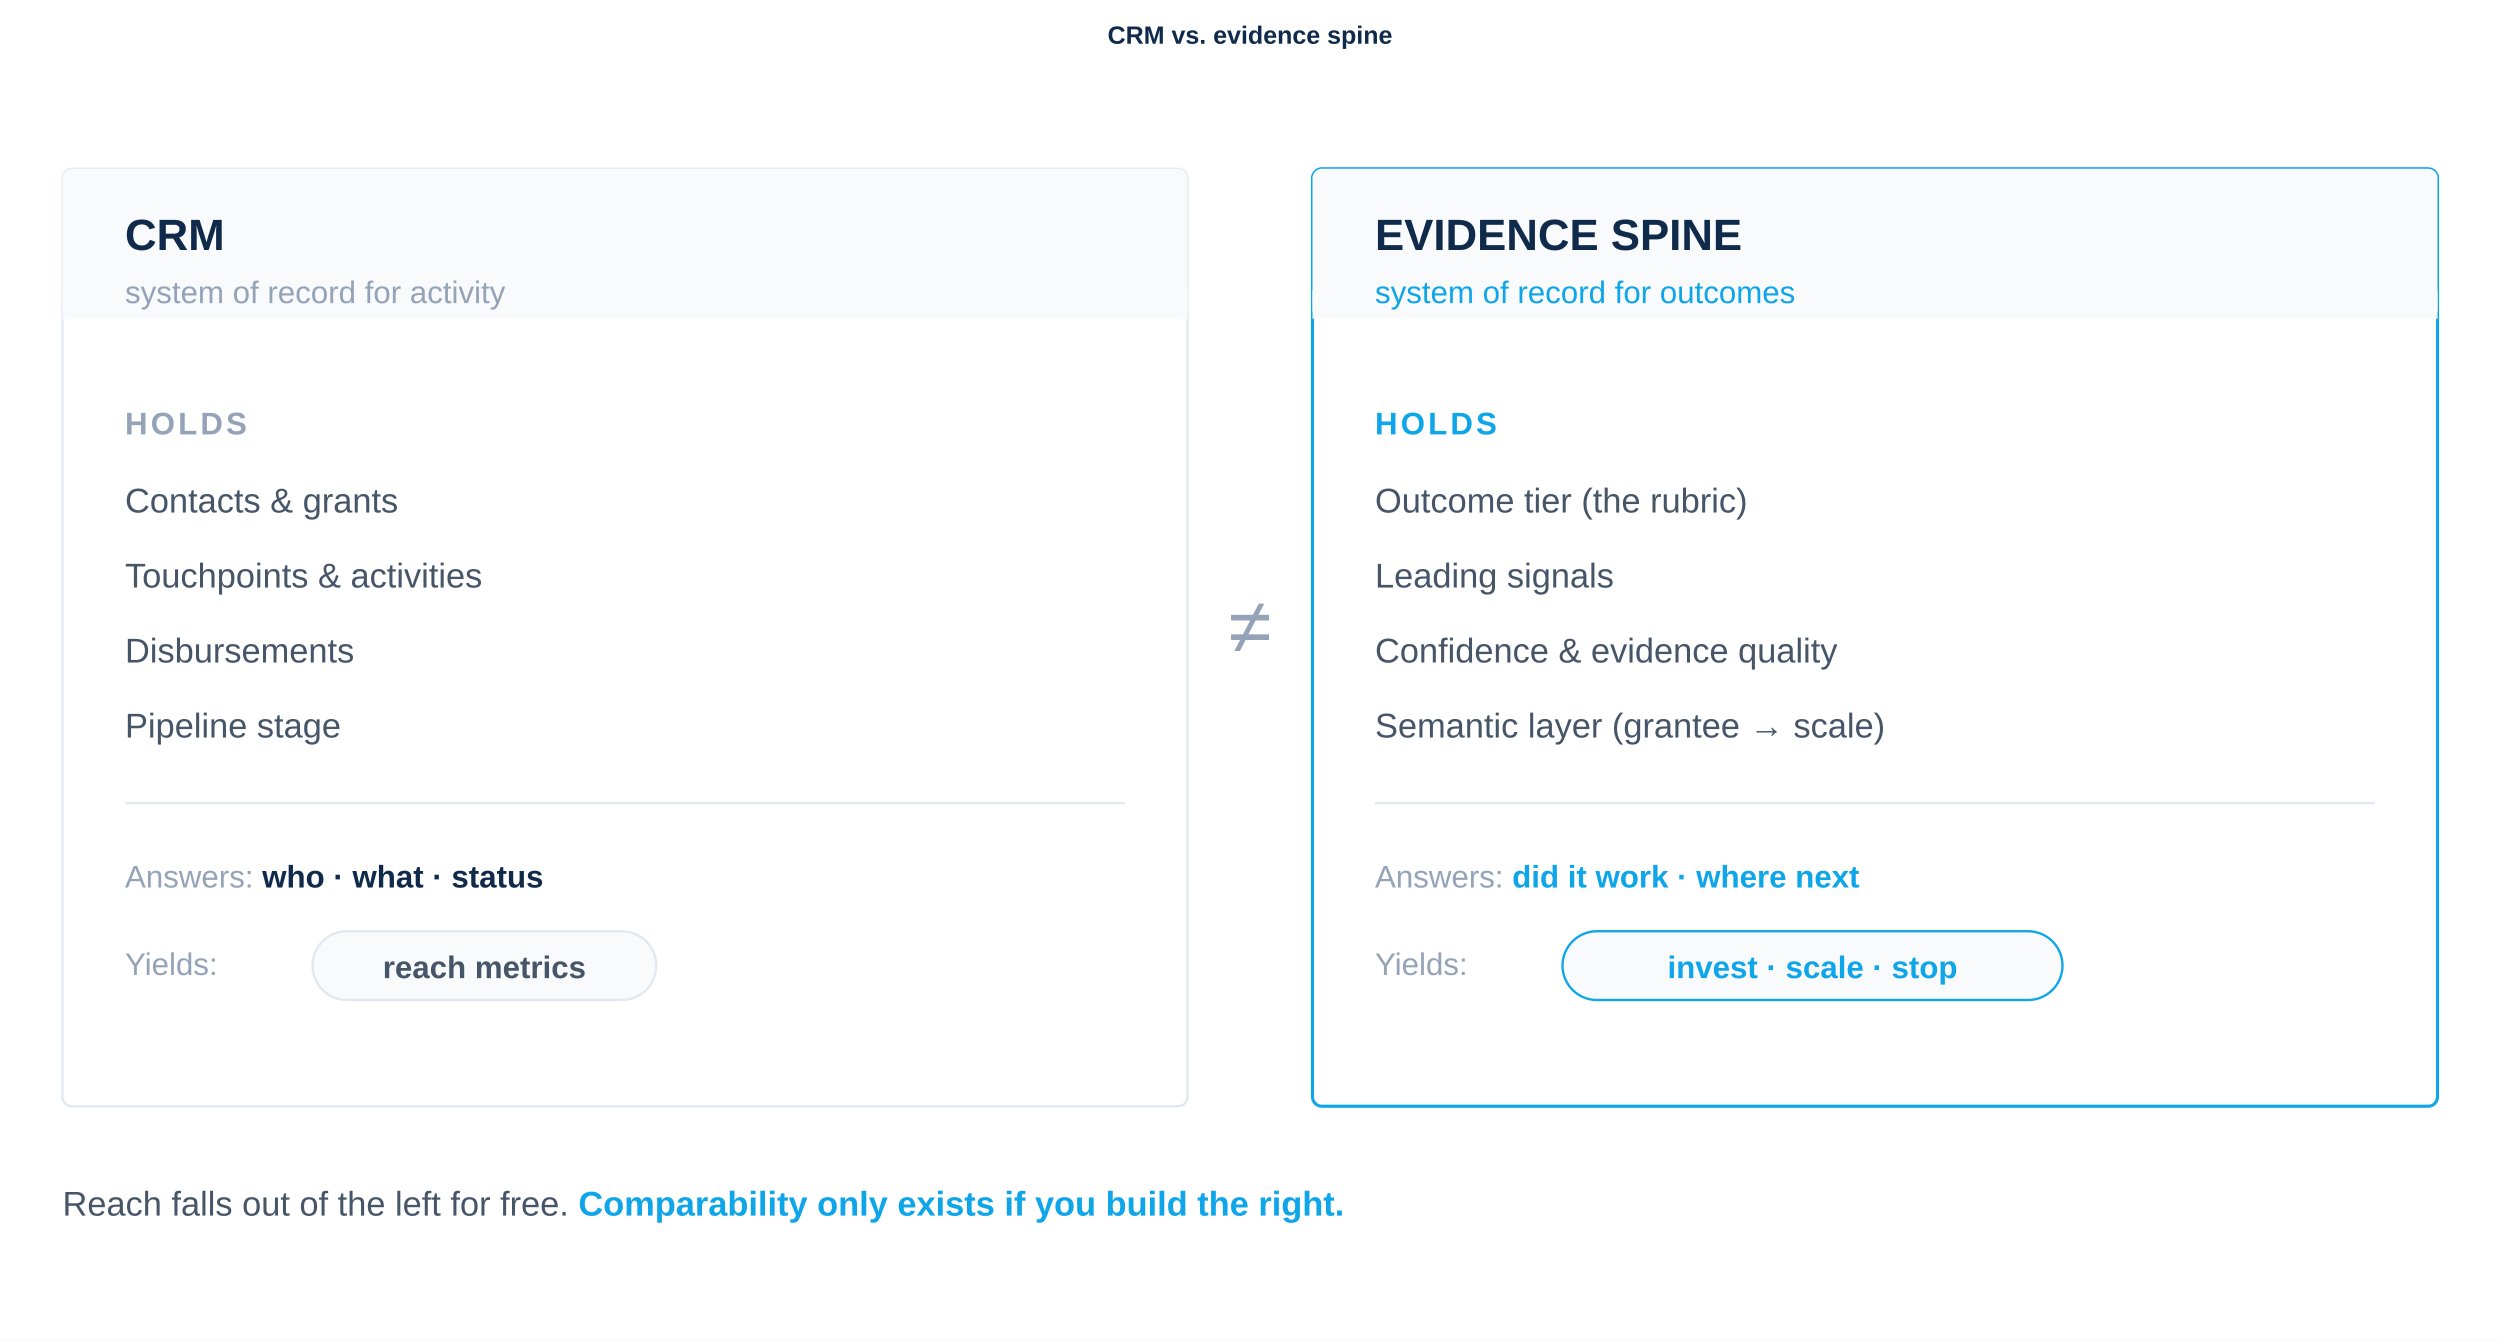
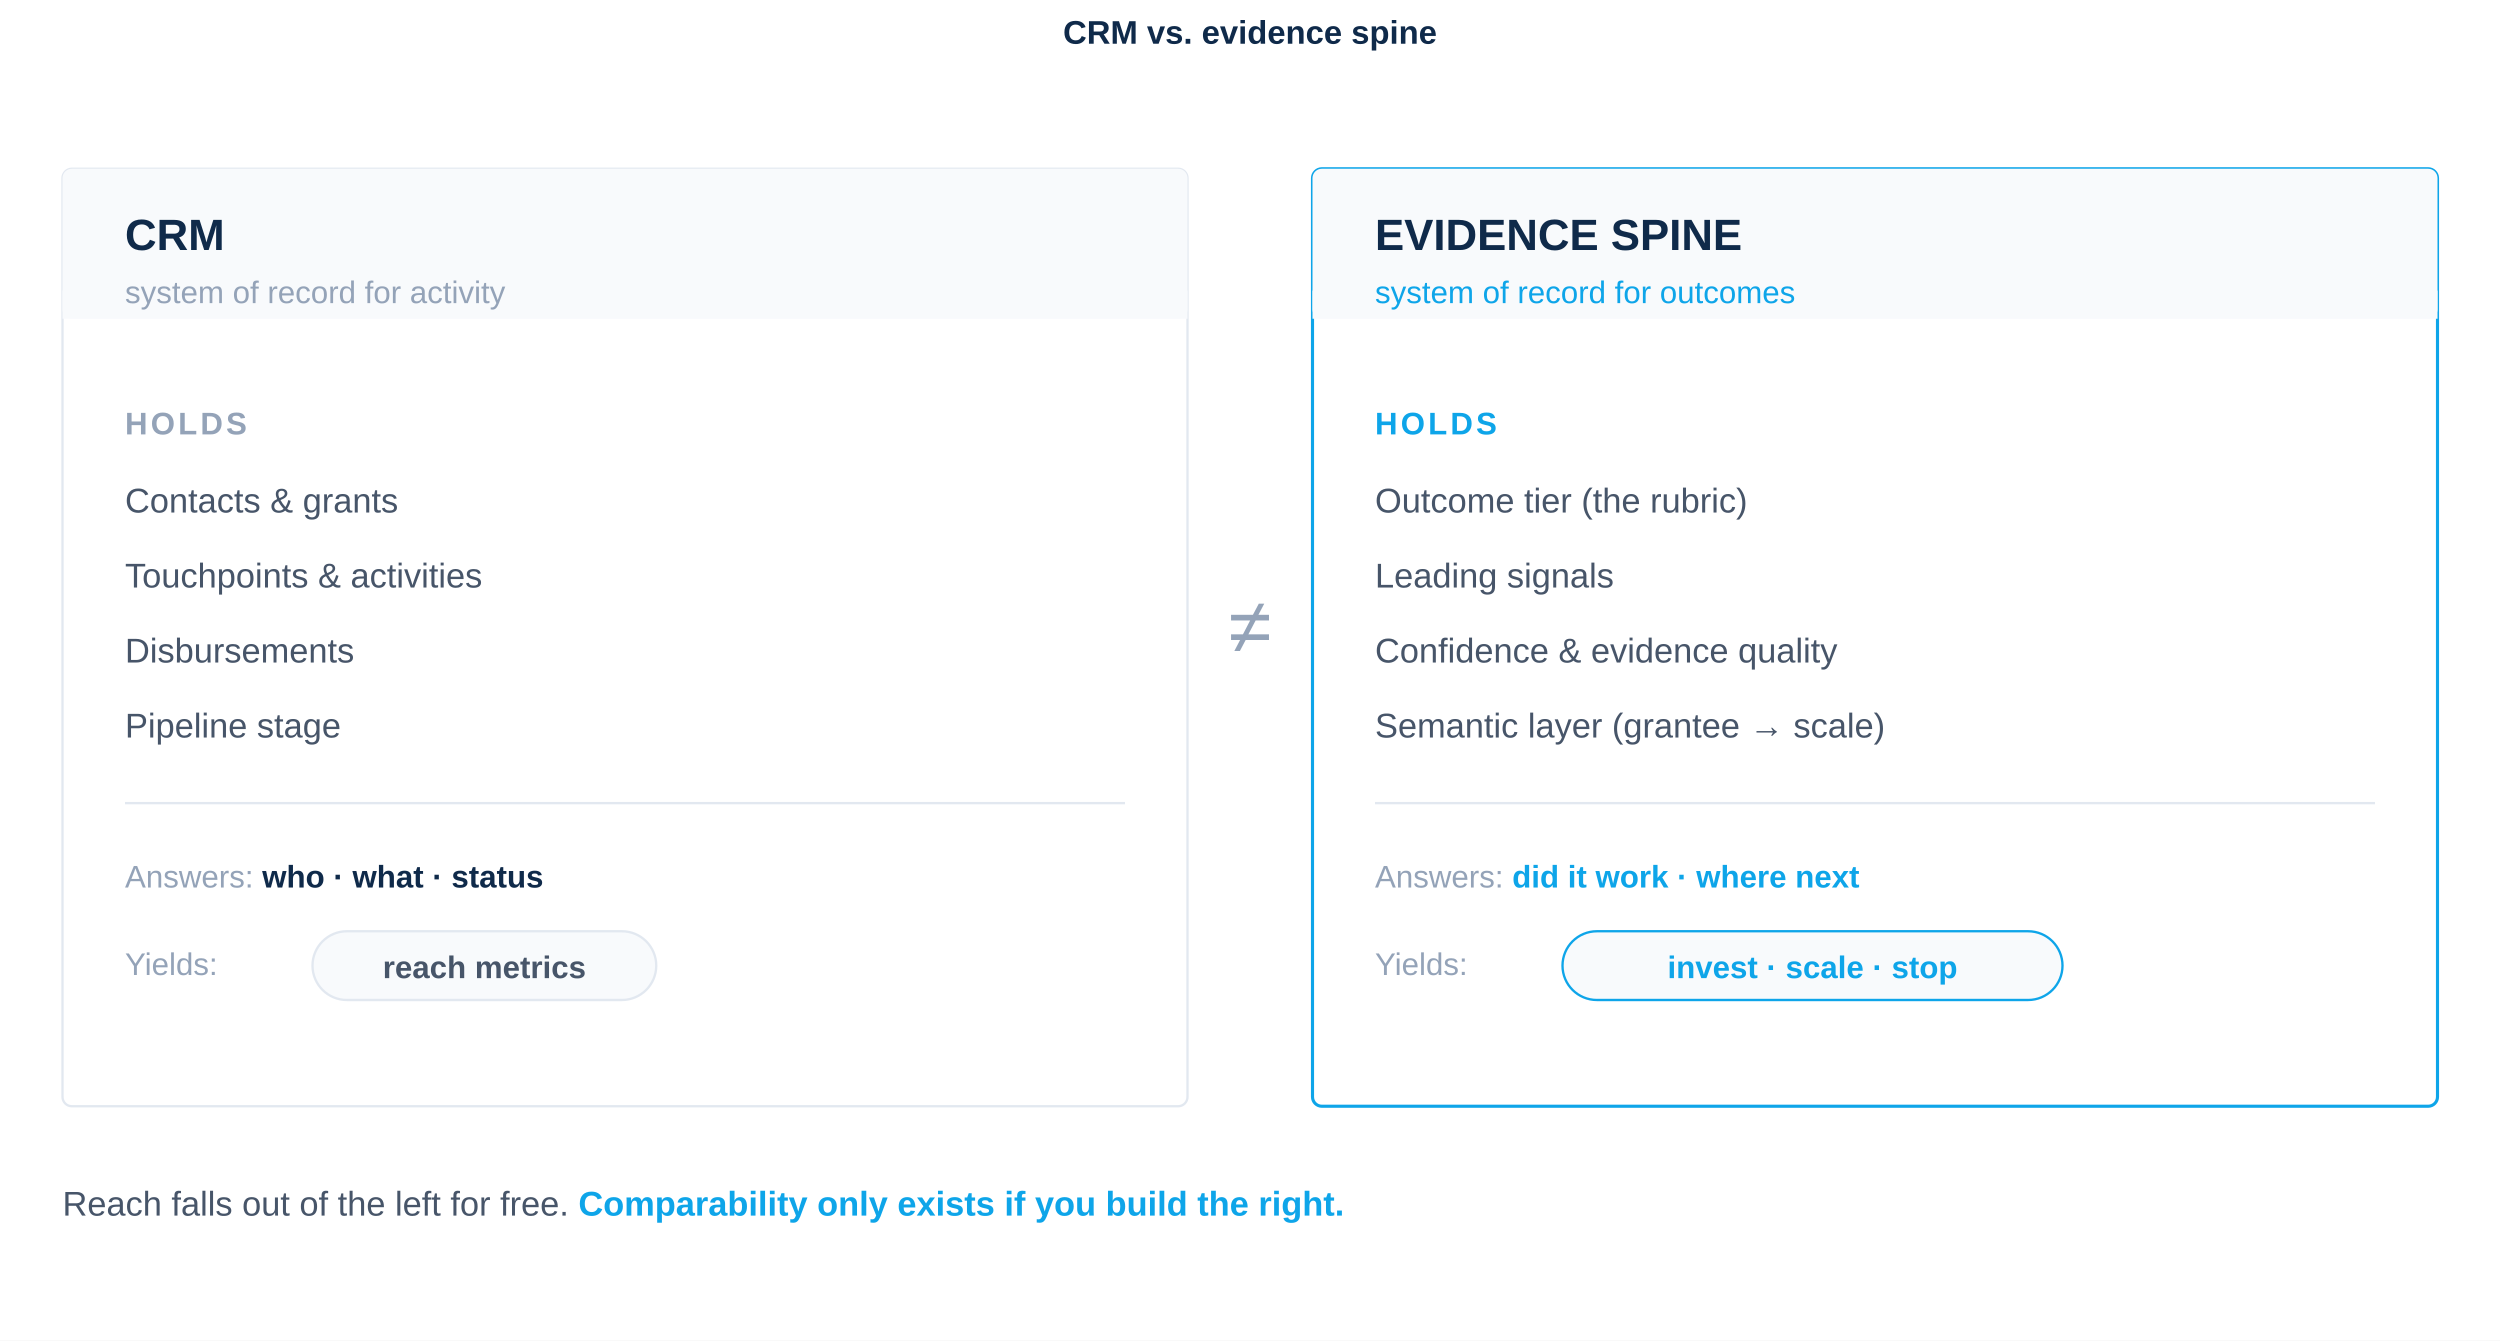
<svg xmlns="http://www.w3.org/2000/svg" viewBox="0 -110 1600 858" role="img" aria-labelledby="t">
  <rect x="0" y="-110" width="1600" height="858" fill="#FFFFFF" />
-   <text x="800" y="-82" font-family="-apple-system, BlinkMacSystemFont, 'Helvetica Neue', Arial, sans-serif" font-size="16" font-weight="700" fill="#0F2A4A" text-anchor="middle">CRM vs. evidence spine</text>
+   <text x="800" y="-82" font-family="-apple-system, BlinkMacSystemFont, 'Helvetica Neue', Arial, sans-serif" font-size="21" font-weight="700" fill="#0F2A4A" text-anchor="middle">CRM vs. evidence spine</text>
  <g transform="translate(0, -122)">
    <g font-family="-apple-system, BlinkMacSystemFont, 'Helvetica Neue', Arial, sans-serif">
      <rect x="40" y="120" width="720" height="600" rx="6" fill="#FFFFFF" stroke="#E2E8F0" stroke-width="1.5" />
      <rect x="40" y="120" width="720" height="96" rx="6" fill="#F8FAFC" />
      <rect x="40" y="198" width="720" height="18" fill="#F8FAFC" />
      <text x="80" y="172" font-size="28" fill="#0F2A4A" font-weight="600">CRM</text>
      <text x="80" y="206" font-size="20" fill="#94A3B8">system of record for activity</text>
      <text x="80" y="290" font-size="20" letter-spacing="2" fill="#94A3B8" font-weight="600">HOLDS</text>
      <g font-size="22" fill="#475569">
        <text x="80" y="340">Contacts &amp; grants</text>
        <text x="80" y="388">Touchpoints &amp; activities</text>
        <text x="80" y="436">Disbursements</text>
        <text x="80" y="484">Pipeline stage</text>
      </g>
      <line x1="80" y1="526" x2="720" y2="526" stroke="#E2E8F0" stroke-width="1.5" />
      <text x="80" y="580" font-size="20" fill="#94A3B8">Answers: <tspan fill="#0F2A4A" font-weight="600">who · what · status</tspan>
      </text>
      <text x="80" y="636" font-size="20" fill="#94A3B8">Yields:</text>
      <rect x="200" y="608" width="220" height="44" rx="22" fill="#F8FAFC" stroke="#E2E8F0" stroke-width="1.5" />
      <text x="310" y="638" font-size="20" fill="#475569" font-weight="600" text-anchor="middle">reach metrics</text>
      <text x="800" y="430" font-size="50" fill="#94A3B8" font-weight="500" text-anchor="middle">≠</text>
      <rect x="840" y="120" width="720" height="600" rx="6" fill="#FFFFFF" stroke="#0EA5E9" stroke-width="2" />
      <rect x="840" y="120" width="720" height="96" rx="6" fill="#F8FAFC" />
      <rect x="840" y="198" width="720" height="18" fill="#F8FAFC" />
      <text x="880" y="172" font-size="28" fill="#0F2A4A" font-weight="600">EVIDENCE SPINE</text>
      <text x="880" y="206" font-size="20" fill="#0EA5E9">system of record for outcomes</text>
      <text x="880" y="290" font-size="20" letter-spacing="2" fill="#0EA5E9" font-weight="600">HOLDS</text>
      <g font-size="22" fill="#475569">
        <text x="880" y="340">Outcome tier (the rubric)</text>
        <text x="880" y="388">Leading signals</text>
        <text x="880" y="436">Confidence &amp; evidence quality</text>
        <text x="880" y="484">Semantic layer (grantee → scale)</text>
      </g>
      <line x1="880" y1="526" x2="1520" y2="526" stroke="#E2E8F0" stroke-width="1.5" />
      <text x="880" y="580" font-size="20" fill="#94A3B8">Answers: <tspan fill="#0EA5E9" font-weight="600">did it work · where next</tspan>
      </text>
      <text x="880" y="636" font-size="20" fill="#94A3B8">Yields:</text>
      <rect x="1000" y="608" width="320" height="44" rx="22" fill="#F8FAFC" stroke="#0EA5E9" stroke-width="1.5" />
      <text x="1160" y="638" font-size="20" fill="#0EA5E9" font-weight="600" text-anchor="middle">invest · scale · stop</text>
      <text x="40" y="790" font-size="22" fill="#475569">Reach falls out of the left for free. <tspan fill="#0EA5E9" font-weight="600">Comparability only exists if you build the right.</tspan>
      </text>
    </g>
  </g>
</svg>
